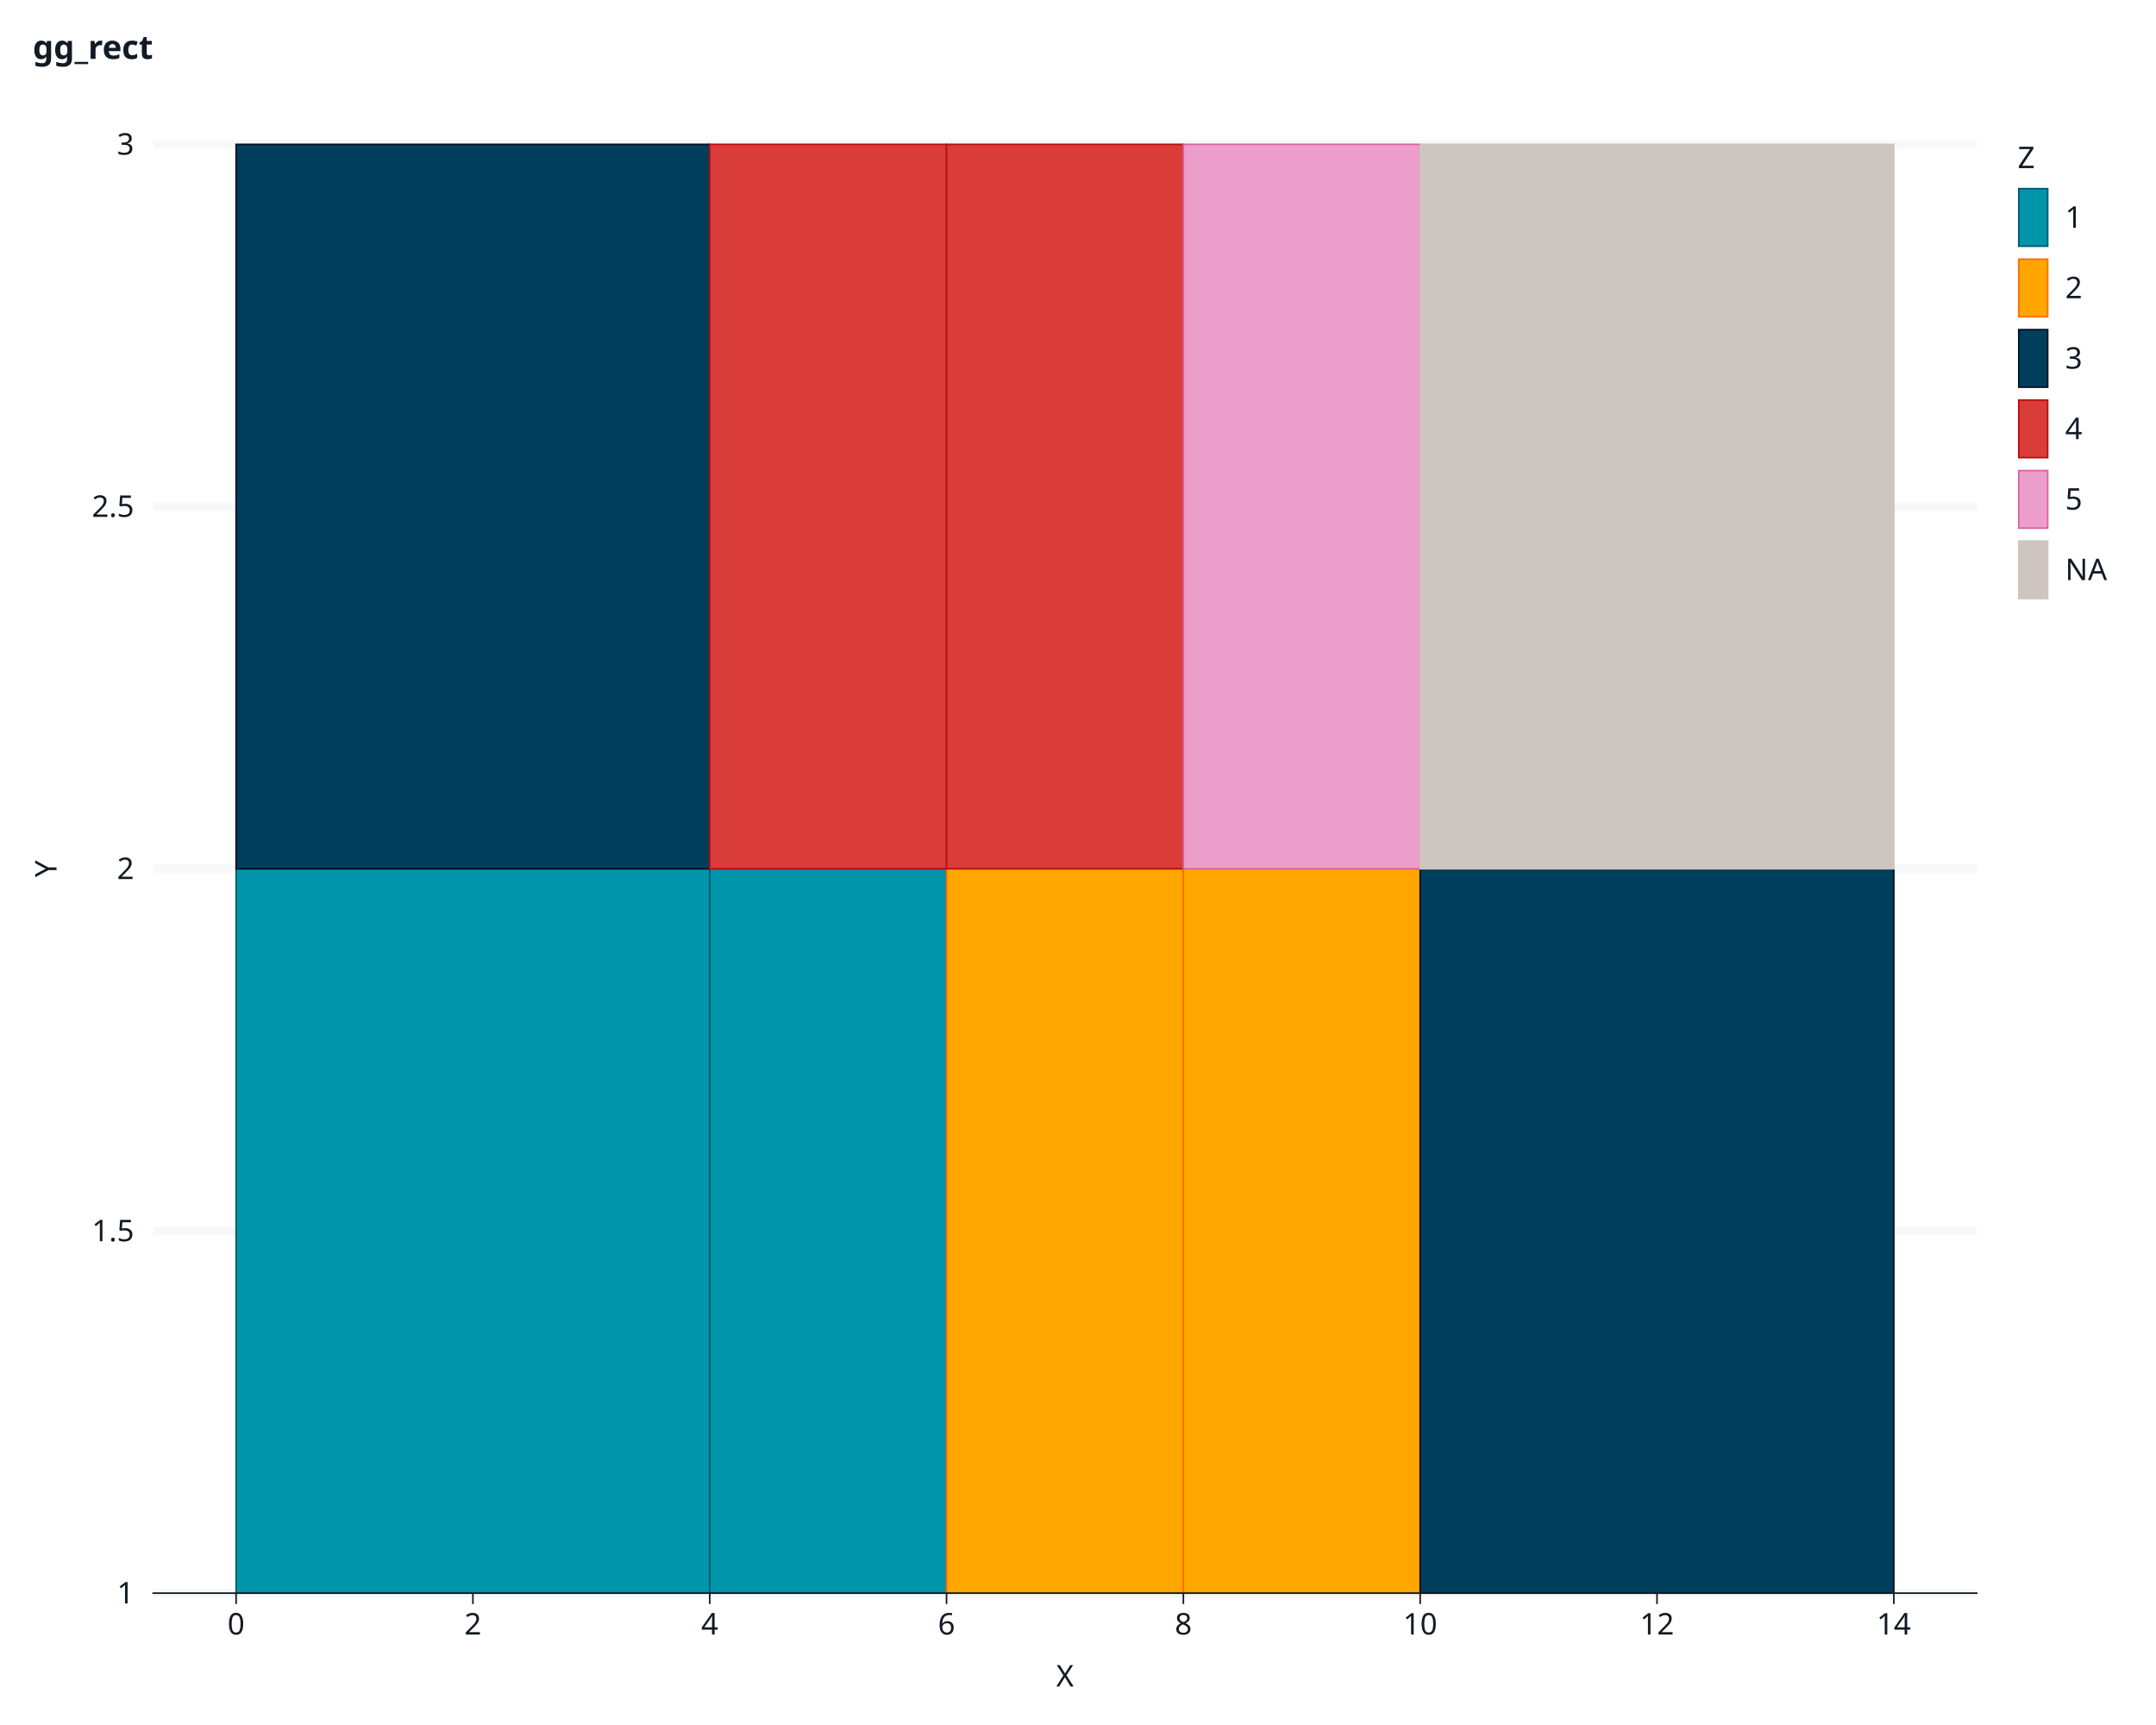
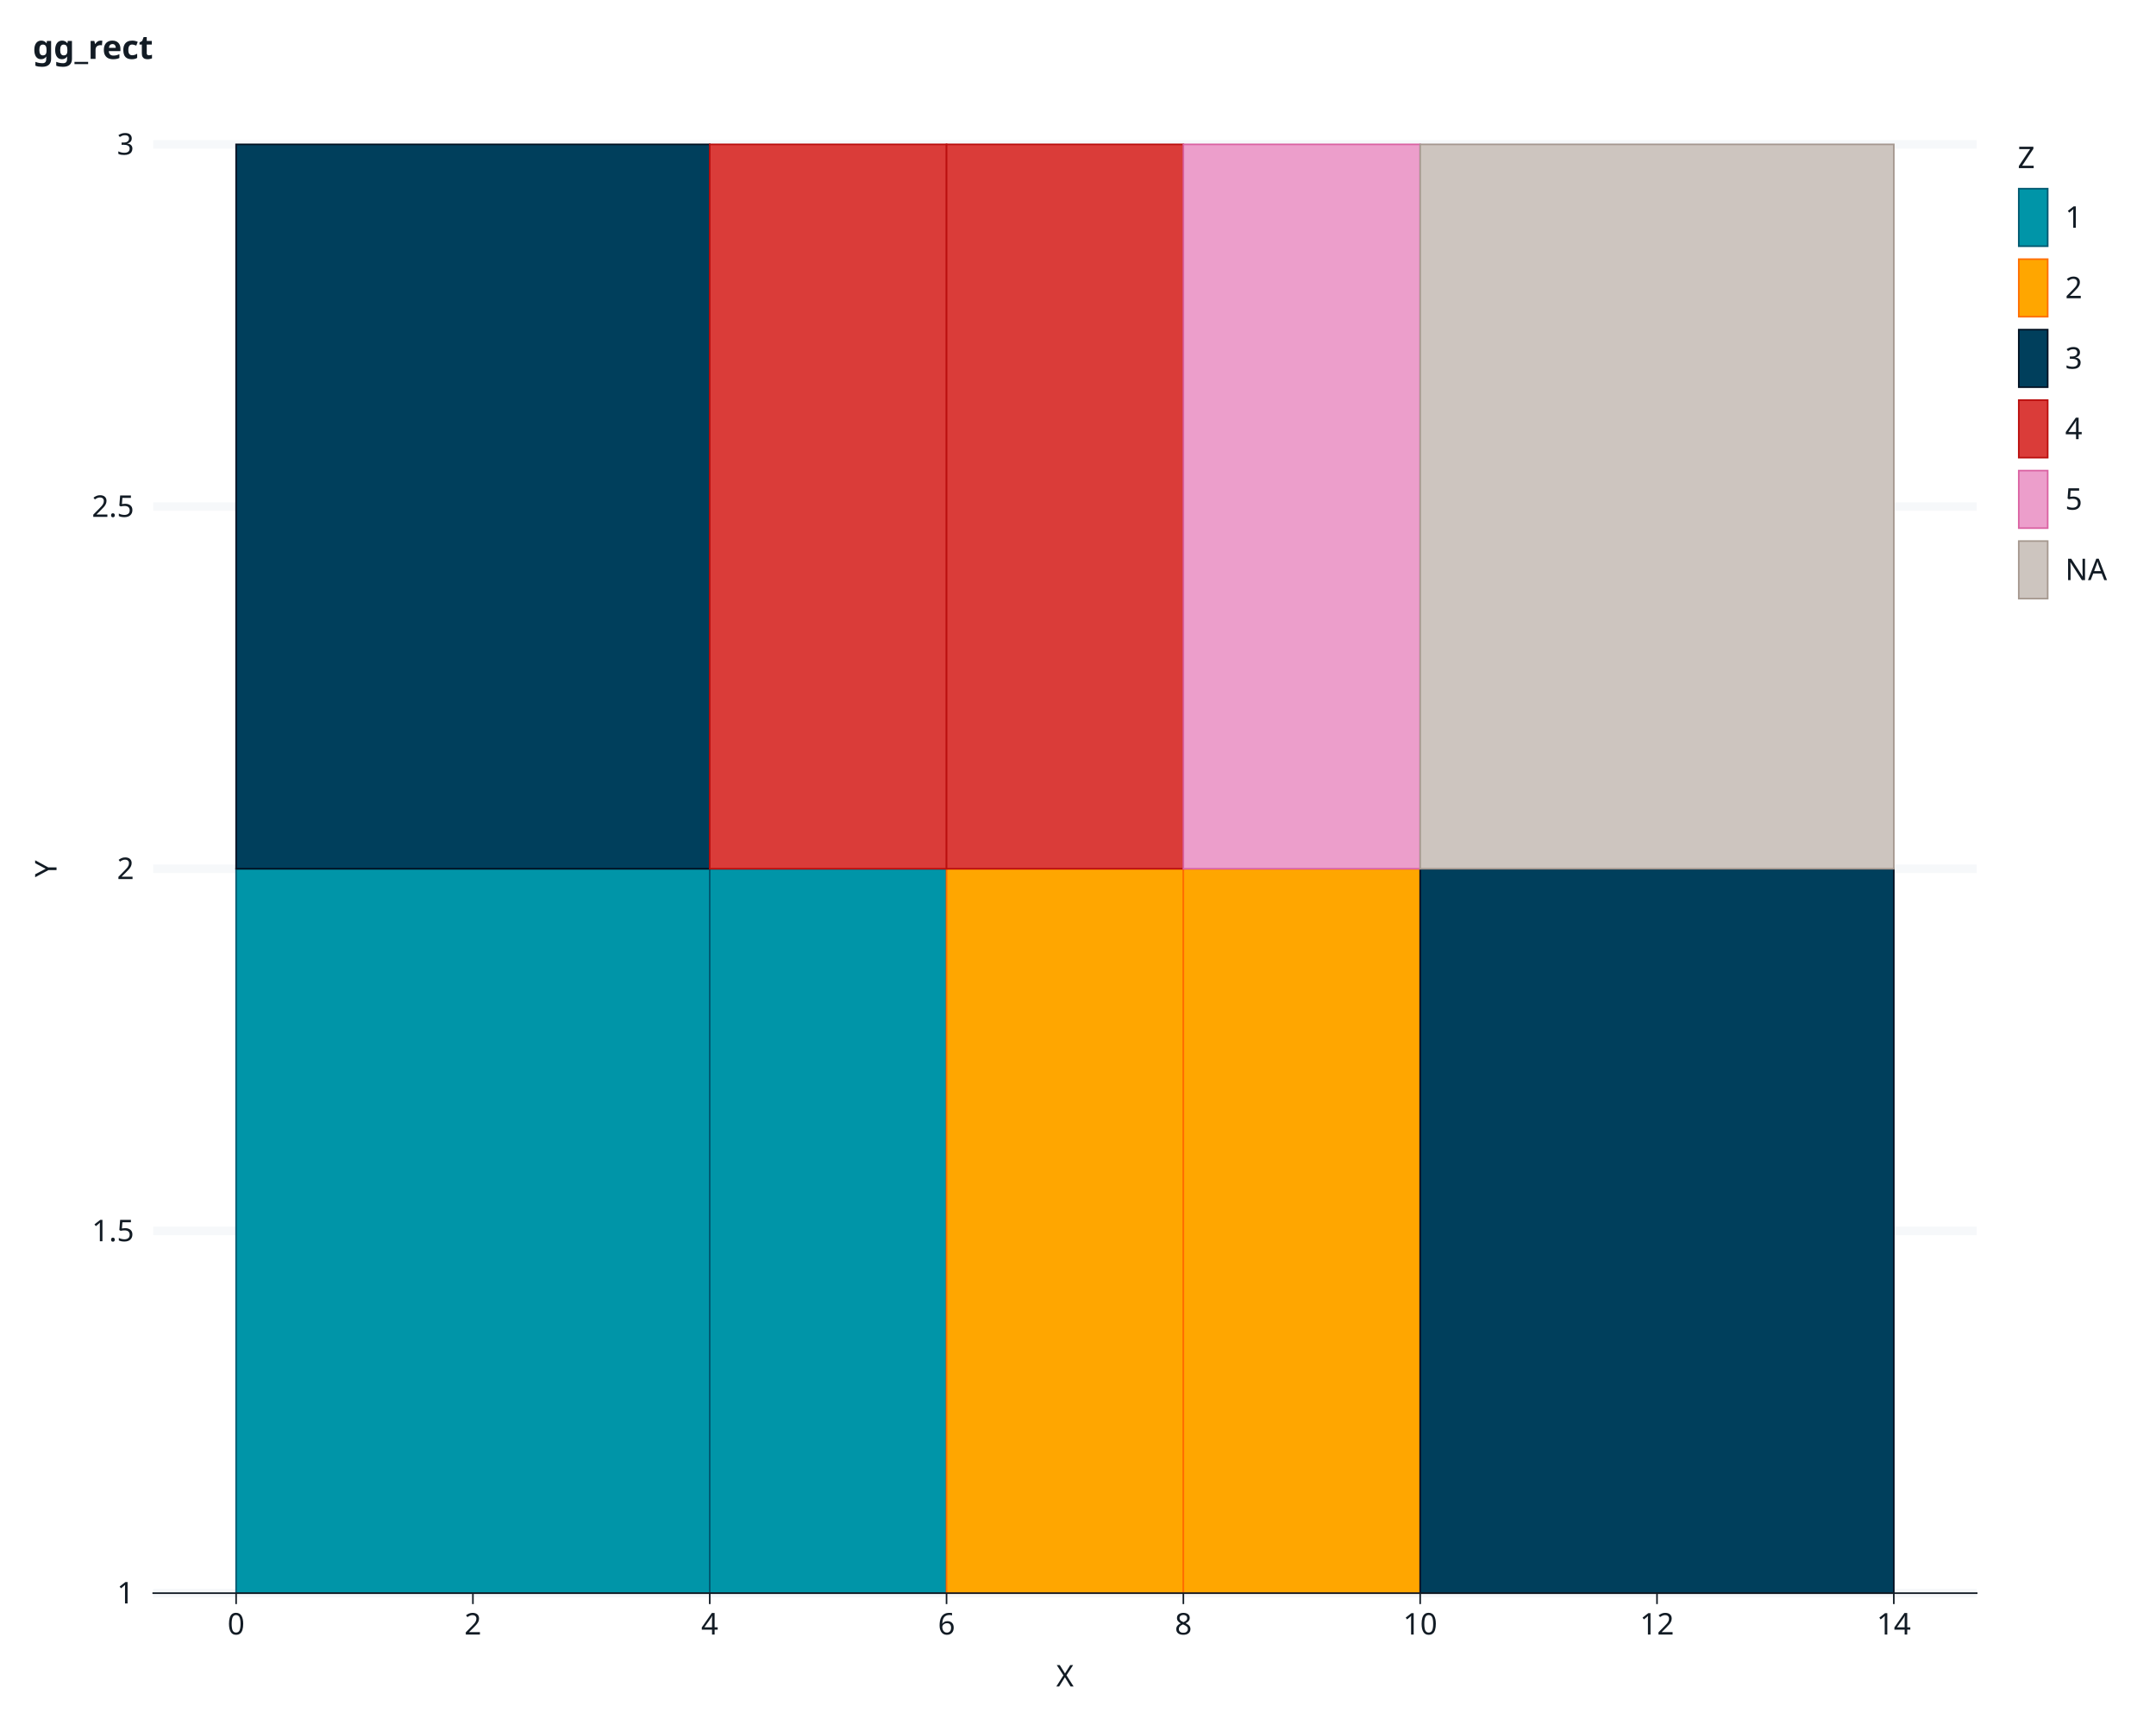
<svg xmlns="http://www.w3.org/2000/svg" class="svglite" data-engine-version="2.0" width="720.00pt" height="576.00pt" viewBox="0 0 720.00 576.00">
  <defs>
    <style type="text/css">
    .svglite line, .svglite polyline, .svglite polygon, .svglite path, .svglite rect, .svglite circle {
      fill: none;
      stroke: #000000;
      stroke-linecap: round;
      stroke-linejoin: round;
      stroke-miterlimit: 10.00;
    }
  </style>
  </defs>
  <rect width="100%" height="100%" style="stroke: none; fill: #FFFFFF;" />
  <defs>
    <clipPath id="cpMC4wMHw3MjAuMDB8MC4wMHw1NzYuMDA=">
      <rect x="0.00" y="0.00" width="720.00" height="576.00" />
    </clipPath>
  </defs>
  <g clip-path="url(#cpMC4wMHw3MjAuMDB8MC4wMHw1NzYuMDA=)">
    <rect x="0.00" y="0.00" width="720.00" height="576.00" style="stroke-width: 1.07; stroke: #FFFFFF; fill: #FFFFFF;" />
    <rect x="51.17" y="48.21" width="608.95" height="483.76" style="stroke-width: 1.07; stroke: #FFFFFF; fill: #FFFFFF;" />
    <polyline points="118.39,531.97 118.39,48.21 " style="stroke-width: 2.84; stroke: none; stroke-linecap: butt;" />
    <polyline points="197.48,531.97 197.48,48.21 " style="stroke-width: 2.84; stroke: none; stroke-linecap: butt;" />
    <polyline points="276.56,531.97 276.56,48.21 " style="stroke-width: 2.84; stroke: none; stroke-linecap: butt;" />
    <polyline points="355.65,531.97 355.65,48.21 " style="stroke-width: 2.84; stroke: none; stroke-linecap: butt;" />
    <polyline points="434.73,531.97 434.73,48.21 " style="stroke-width: 2.84; stroke: none; stroke-linecap: butt;" />
    <polyline points="513.81,531.97 513.81,48.21 " style="stroke-width: 2.84; stroke: none; stroke-linecap: butt;" />
    <polyline points="592.90,531.97 592.90,48.21 " style="stroke-width: 2.84; stroke: none; stroke-linecap: butt;" />
    <polyline points="51.17,531.97 660.12,531.97 " style="stroke-width: 2.84; stroke: #F6F8FA; stroke-linecap: butt;" />
    <polyline points="51.17,411.03 660.12,411.03 " style="stroke-width: 2.84; stroke: #F6F8FA; stroke-linecap: butt;" />
    <polyline points="51.17,290.09 660.12,290.09 " style="stroke-width: 2.84; stroke: #F6F8FA; stroke-linecap: butt;" />
    <polyline points="51.17,169.15 660.12,169.15 " style="stroke-width: 2.84; stroke: #F6F8FA; stroke-linecap: butt;" />
    <polyline points="51.17,48.21 660.12,48.21 " style="stroke-width: 2.84; stroke: #F6F8FA; stroke-linecap: butt;" />
    <polyline points="78.85,531.97 78.85,48.21 " style="stroke-width: 2.84; stroke: none; stroke-linecap: butt;" />
    <polyline points="157.93,531.97 157.93,48.21 " style="stroke-width: 2.84; stroke: none; stroke-linecap: butt;" />
    <polyline points="237.02,531.97 237.02,48.21 " style="stroke-width: 2.84; stroke: none; stroke-linecap: butt;" />
    <polyline points="316.10,531.97 316.10,48.21 " style="stroke-width: 2.84; stroke: none; stroke-linecap: butt;" />
    <polyline points="395.19,531.97 395.19,48.21 " style="stroke-width: 2.84; stroke: none; stroke-linecap: butt;" />
    <polyline points="474.27,531.97 474.27,48.21 " style="stroke-width: 2.84; stroke: none; stroke-linecap: butt;" />
    <polyline points="553.36,531.97 553.36,48.21 " style="stroke-width: 2.84; stroke: none; stroke-linecap: butt;" />
    <polyline points="632.44,531.97 632.44,48.21 " style="stroke-width: 2.84; stroke: none; stroke-linecap: butt;" />
    <rect x="78.85" y="290.09" width="158.17" height="241.88" style="stroke-width: 0.53; stroke: #00576F; stroke-linecap: butt; stroke-linejoin: miter; fill: #0095A8;" />
    <rect x="237.02" y="290.09" width="79.08" height="241.88" style="stroke-width: 0.53; stroke: #00576F; stroke-linecap: butt; stroke-linejoin: miter; fill: #0095A8;" />
    <rect x="316.10" y="290.09" width="79.08" height="241.88" style="stroke-width: 0.53; stroke: #FF6C00; stroke-linecap: butt; stroke-linejoin: miter; fill: #FFA600;" />
    <rect x="395.19" y="290.09" width="79.08" height="241.88" style="stroke-width: 0.53; stroke: #FF6C00; stroke-linecap: butt; stroke-linejoin: miter; fill: #FFA600;" />
    <rect x="474.27" y="290.09" width="158.17" height="241.88" style="stroke-width: 0.53; stroke: #001021; stroke-linecap: butt; stroke-linejoin: miter; fill: #003F5C;" />
    <rect x="78.85" y="48.21" width="158.17" height="241.88" style="stroke-width: 0.53; stroke: #001021; stroke-linecap: butt; stroke-linejoin: miter; fill: #003F5C;" />
    <rect x="237.02" y="48.21" width="79.08" height="241.88" style="stroke-width: 0.53; stroke: #BA0E0D; stroke-linecap: butt; stroke-linejoin: miter; fill: #DA3C39;" />
    <rect x="316.10" y="48.21" width="79.08" height="241.88" style="stroke-width: 0.53; stroke: #BA0E0D; stroke-linecap: butt; stroke-linejoin: miter; fill: #DA3C39;" />
    <rect x="395.19" y="48.21" width="79.08" height="241.88" style="stroke-width: 0.53; stroke: #DA62A2; stroke-linecap: butt; stroke-linejoin: miter; fill: #EC9ECB;" />
-     <rect x="474.27" y="48.21" width="158.17" height="241.88" style="stroke-width: 0.53; stroke: #CDC5BF; stroke-linecap: butt; stroke-linejoin: miter; fill: #CDC5BF;" />
+     <rect x="474.27" y="48.21" width="158.17" height="241.88" style="stroke-width: 0.53; stroke: #A5988F; stroke-linecap: butt; stroke-linejoin: miter; fill: #CDC5BF;" />
    <polyline points="51.17,531.97 51.17,48.21 " style="stroke-width: 0.53; stroke: none; stroke-linecap: square;" />
    <text x="44.78" y="535.41" text-anchor="end" style="font-size: 10.00px; fill: #121B24; font-family: sans;" textLength="5.56px" lengthAdjust="spacingAndGlyphs">1</text>
    <text x="44.78" y="414.47" text-anchor="end" style="font-size: 10.00px; fill: #121B24; font-family: sans;" textLength="13.90px" lengthAdjust="spacingAndGlyphs">1.5</text>
    <text x="44.78" y="293.53" text-anchor="end" style="font-size: 10.00px; fill: #121B24; font-family: sans;" textLength="5.56px" lengthAdjust="spacingAndGlyphs">2</text>
    <text x="44.78" y="172.59" text-anchor="end" style="font-size: 10.00px; fill: #121B24; font-family: sans;" textLength="13.90px" lengthAdjust="spacingAndGlyphs">2.5</text>
    <text x="44.78" y="51.65" text-anchor="end" style="font-size: 10.00px; fill: #121B24; font-family: sans;" textLength="5.56px" lengthAdjust="spacingAndGlyphs">3</text>
    <polyline points="47.52,531.97 51.17,531.97 " style="stroke-width: 0.53; stroke: none; stroke-linecap: butt;" />
    <polyline points="47.52,411.03 51.17,411.03 " style="stroke-width: 0.53; stroke: none; stroke-linecap: butt;" />
    <polyline points="47.52,290.09 51.17,290.09 " style="stroke-width: 0.53; stroke: none; stroke-linecap: butt;" />
    <polyline points="47.52,169.15 51.17,169.15 " style="stroke-width: 0.53; stroke: none; stroke-linecap: butt;" />
    <polyline points="47.52,48.21 51.17,48.21 " style="stroke-width: 0.53; stroke: none; stroke-linecap: butt;" />
    <polyline points="51.17,531.97 660.12,531.97 " style="stroke-width: 0.53; stroke: #121B24; stroke-linecap: square;" />
    <polyline points="78.85,535.62 78.85,531.97 " style="stroke-width: 0.53; stroke: #121B24; stroke-linecap: butt;" />
    <polyline points="157.93,535.62 157.93,531.97 " style="stroke-width: 0.53; stroke: #121B24; stroke-linecap: butt;" />
    <polyline points="237.02,535.62 237.02,531.97 " style="stroke-width: 0.53; stroke: #121B24; stroke-linecap: butt;" />
    <polyline points="316.10,535.62 316.10,531.97 " style="stroke-width: 0.53; stroke: #121B24; stroke-linecap: butt;" />
    <polyline points="395.19,535.62 395.19,531.97 " style="stroke-width: 0.53; stroke: #121B24; stroke-linecap: butt;" />
    <polyline points="474.27,535.62 474.27,531.97 " style="stroke-width: 0.53; stroke: #121B24; stroke-linecap: butt;" />
    <polyline points="553.36,535.62 553.36,531.97 " style="stroke-width: 0.53; stroke: #121B24; stroke-linecap: butt;" />
    <polyline points="632.44,535.62 632.44,531.97 " style="stroke-width: 0.53; stroke: #121B24; stroke-linecap: butt;" />
    <text x="78.85" y="545.79" text-anchor="middle" style="font-size: 10.00px; fill: #121B24; font-family: sans;" textLength="5.56px" lengthAdjust="spacingAndGlyphs">0</text>
    <text x="157.93" y="545.79" text-anchor="middle" style="font-size: 10.00px; fill: #121B24; font-family: sans;" textLength="5.56px" lengthAdjust="spacingAndGlyphs">2</text>
    <text x="237.02" y="545.79" text-anchor="middle" style="font-size: 10.00px; fill: #121B24; font-family: sans;" textLength="5.56px" lengthAdjust="spacingAndGlyphs">4</text>
    <text x="316.10" y="545.79" text-anchor="middle" style="font-size: 10.00px; fill: #121B24; font-family: sans;" textLength="5.56px" lengthAdjust="spacingAndGlyphs">6</text>
    <text x="395.19" y="545.79" text-anchor="middle" style="font-size: 10.00px; fill: #121B24; font-family: sans;" textLength="5.56px" lengthAdjust="spacingAndGlyphs">8</text>
    <text x="474.27" y="545.79" text-anchor="middle" style="font-size: 10.00px; fill: #121B24; font-family: sans;" textLength="11.12px" lengthAdjust="spacingAndGlyphs">10</text>
    <text x="553.36" y="545.79" text-anchor="middle" style="font-size: 10.00px; fill: #121B24; font-family: sans;" textLength="11.12px" lengthAdjust="spacingAndGlyphs">12</text>
    <text x="632.44" y="545.79" text-anchor="middle" style="font-size: 10.00px; fill: #121B24; font-family: sans;" textLength="11.12px" lengthAdjust="spacingAndGlyphs">14</text>
    <text x="355.65" y="563.13" text-anchor="middle" style="font-size: 10.00px; fill: #121B24; font-family: sans;" textLength="6.67px" lengthAdjust="spacingAndGlyphs">X</text>
    <text transform="translate(18.88,290.09) rotate(-90)" text-anchor="middle" style="font-size: 10.00px; fill: #121B24; font-family: sans;" textLength="6.67px" lengthAdjust="spacingAndGlyphs">Y</text>
    <rect x="665.60" y="48.21" width="32.48" height="160.24" style="stroke-width: 1.07; stroke: #FFFFFF; fill: #FFFFFF;" />
    <text x="673.82" y="56.13" style="font-size: 10.00px; fill: #121B24; font-family: sans;" textLength="6.11px" lengthAdjust="spacingAndGlyphs">Z</text>
    <rect x="673.82" y="62.65" width="10.37" height="19.92" style="stroke-width: 1.07; stroke: #FFFFFF; fill: #FFFFFF;" />
    <rect x="674.17" y="63.00" width="9.66" height="19.21" style="stroke-width: 0.53; stroke: #00576F; stroke-linecap: butt; stroke-linejoin: miter; fill: #0095A8;" />
    <rect x="673.82" y="86.18" width="10.37" height="19.92" style="stroke-width: 1.07; stroke: #FFFFFF; fill: #FFFFFF;" />
    <rect x="674.17" y="86.54" width="9.66" height="19.21" style="stroke-width: 0.53; stroke: #FF6C00; stroke-linecap: butt; stroke-linejoin: miter; fill: #FFA600;" />
    <rect x="673.82" y="109.71" width="10.37" height="19.92" style="stroke-width: 1.07; stroke: #FFFFFF; fill: #FFFFFF;" />
    <rect x="674.17" y="110.07" width="9.66" height="19.21" style="stroke-width: 0.53; stroke: #001021; stroke-linecap: butt; stroke-linejoin: miter; fill: #003F5C;" />
    <rect x="673.82" y="133.25" width="10.37" height="19.92" style="stroke-width: 1.07; stroke: #FFFFFF; fill: #FFFFFF;" />
    <rect x="674.17" y="133.60" width="9.66" height="19.21" style="stroke-width: 0.53; stroke: #BA0E0D; stroke-linecap: butt; stroke-linejoin: miter; fill: #DA3C39;" />
    <rect x="673.82" y="156.78" width="10.37" height="19.92" style="stroke-width: 1.07; stroke: #FFFFFF; fill: #FFFFFF;" />
    <rect x="674.17" y="157.14" width="9.66" height="19.21" style="stroke-width: 0.53; stroke: #DA62A2; stroke-linecap: butt; stroke-linejoin: miter; fill: #EC9ECB;" />
    <rect x="673.82" y="180.31" width="10.37" height="19.92" style="stroke-width: 1.07; stroke: #FFFFFF; fill: #FFFFFF;" />
-     <rect x="674.17" y="180.67" width="9.66" height="19.21" style="stroke-width: 0.53; stroke: #CDC5BF; stroke-linecap: butt; stroke-linejoin: miter; fill: #CDC5BF;" />
+     <rect x="674.17" y="180.67" width="9.66" height="19.21" style="stroke-width: 0.53; stroke: #A5988F; stroke-linecap: butt; stroke-linejoin: miter; fill: #CDC5BF;" />
    <text x="689.67" y="76.05" style="font-size: 10.00px; fill: #121B24; font-family: sans;" textLength="5.56px" lengthAdjust="spacingAndGlyphs">1</text>
    <text x="689.67" y="99.58" style="font-size: 10.00px; fill: #121B24; font-family: sans;" textLength="5.56px" lengthAdjust="spacingAndGlyphs">2</text>
    <text x="689.67" y="123.11" style="font-size: 10.00px; fill: #121B24; font-family: sans;" textLength="5.56px" lengthAdjust="spacingAndGlyphs">3</text>
    <text x="689.67" y="146.65" style="font-size: 10.00px; fill: #121B24; font-family: sans;" textLength="5.56px" lengthAdjust="spacingAndGlyphs">4</text>
    <text x="689.67" y="170.18" style="font-size: 10.00px; fill: #121B24; font-family: sans;" textLength="5.56px" lengthAdjust="spacingAndGlyphs">5</text>
    <text x="689.67" y="193.71" style="font-size: 10.00px; fill: #121B24; font-family: sans;" textLength="13.90px" lengthAdjust="spacingAndGlyphs">NA</text>
    <text x="10.96" y="19.67" style="font-size: 11.00px; font-weight: bold; fill: #121B24; font-family: sans;" textLength="36.70px" lengthAdjust="spacingAndGlyphs">gg_rect</text>
  </g>
</svg>
